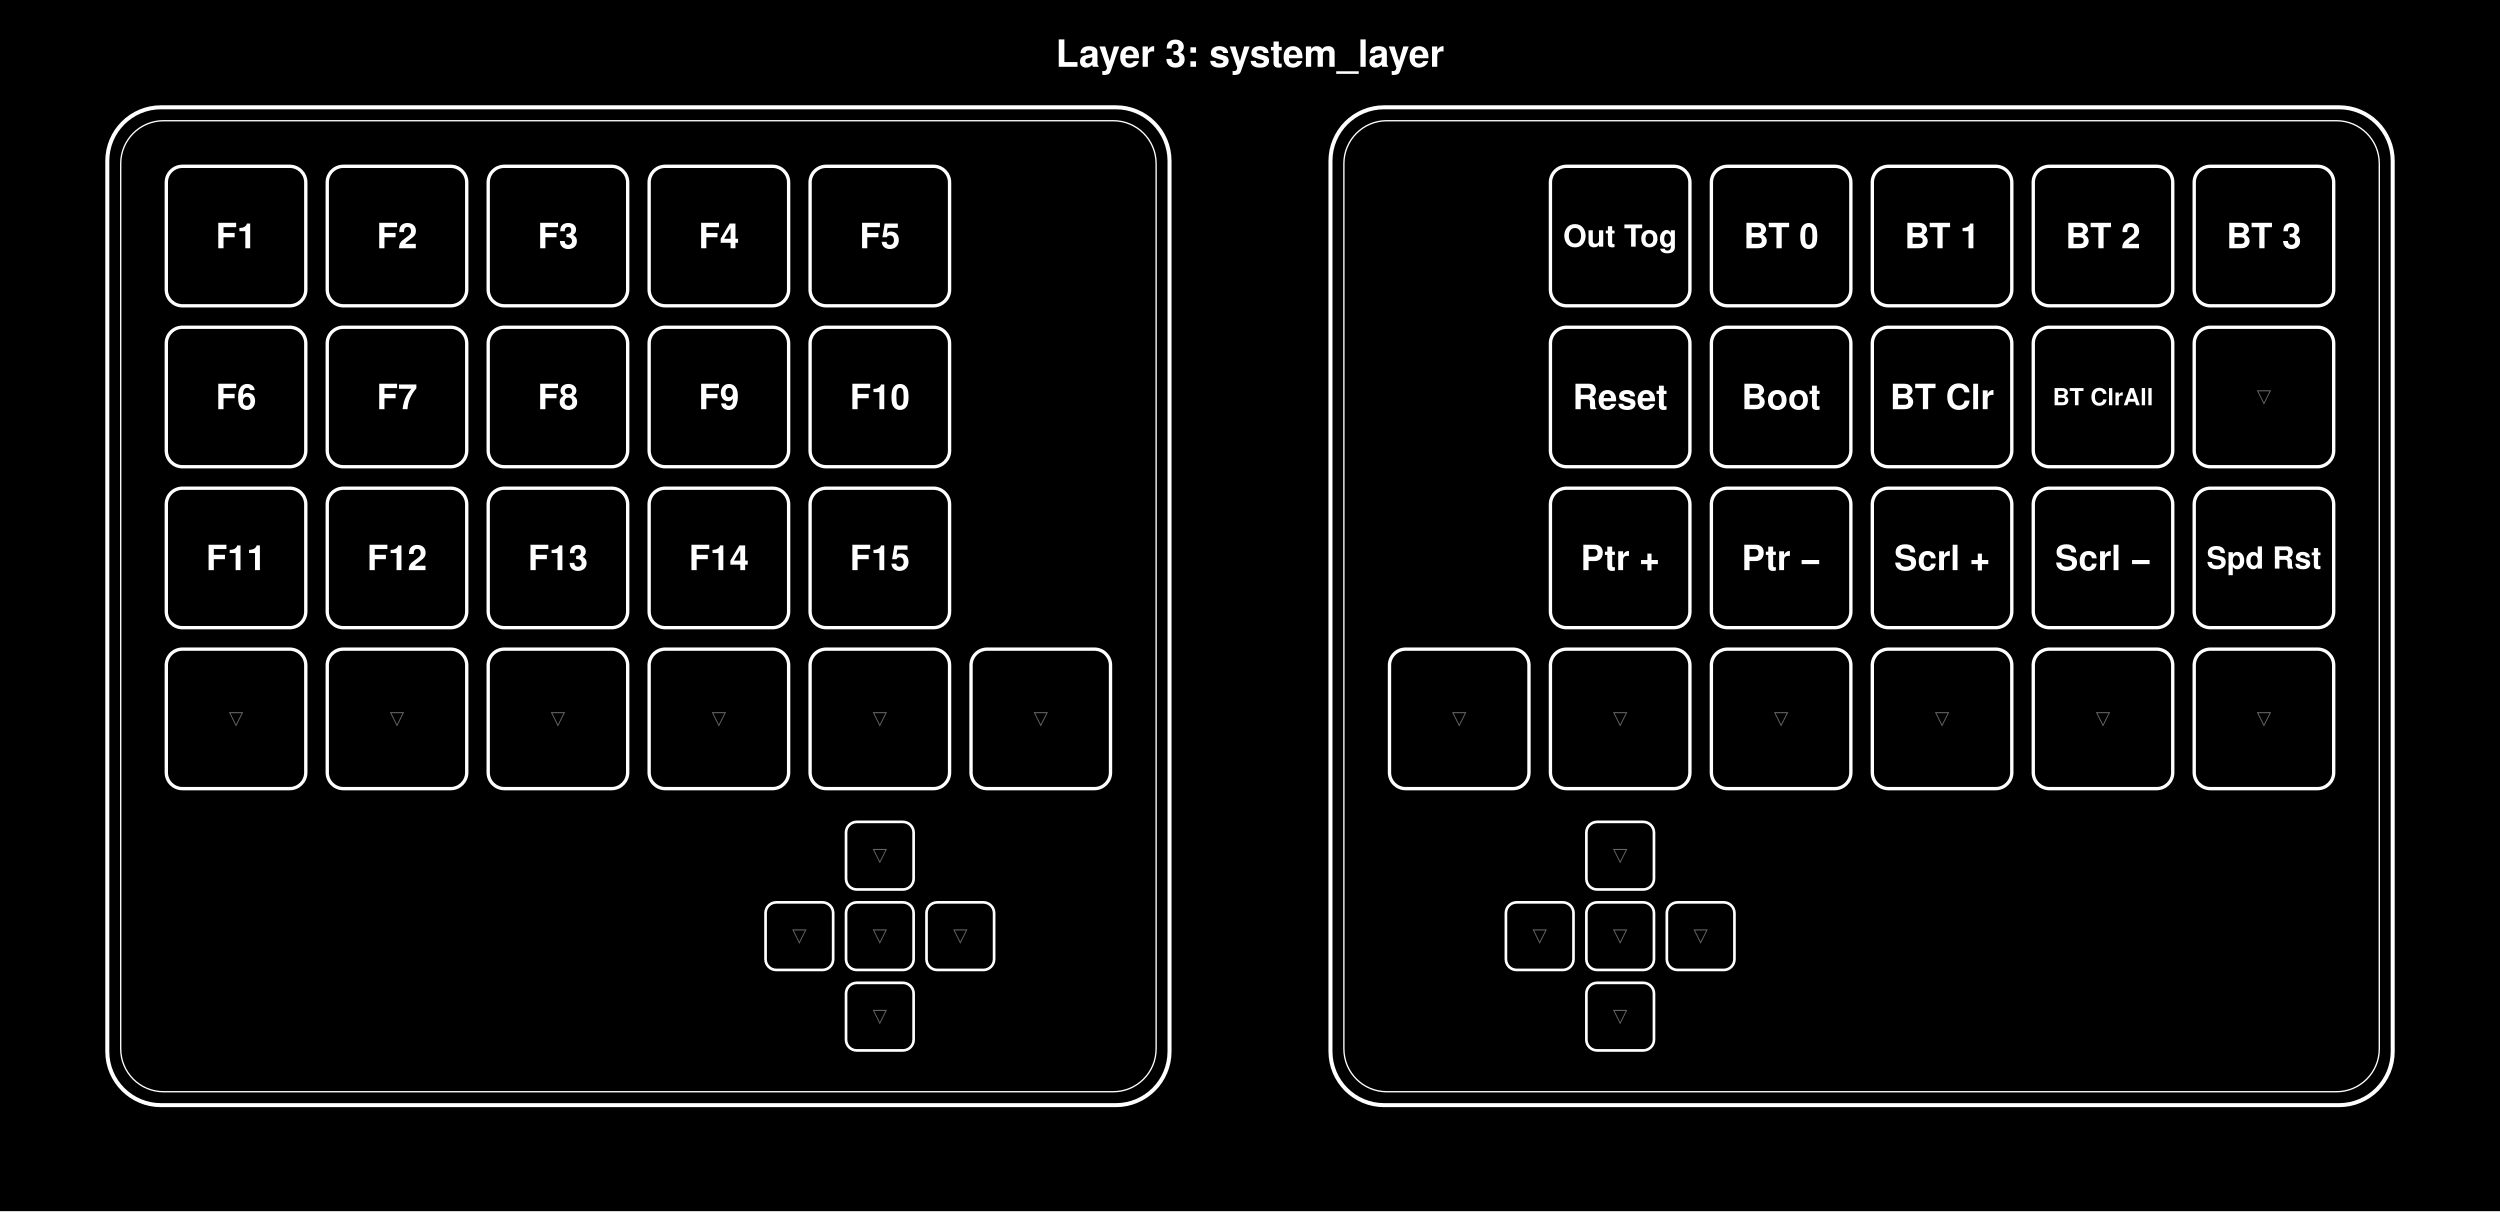
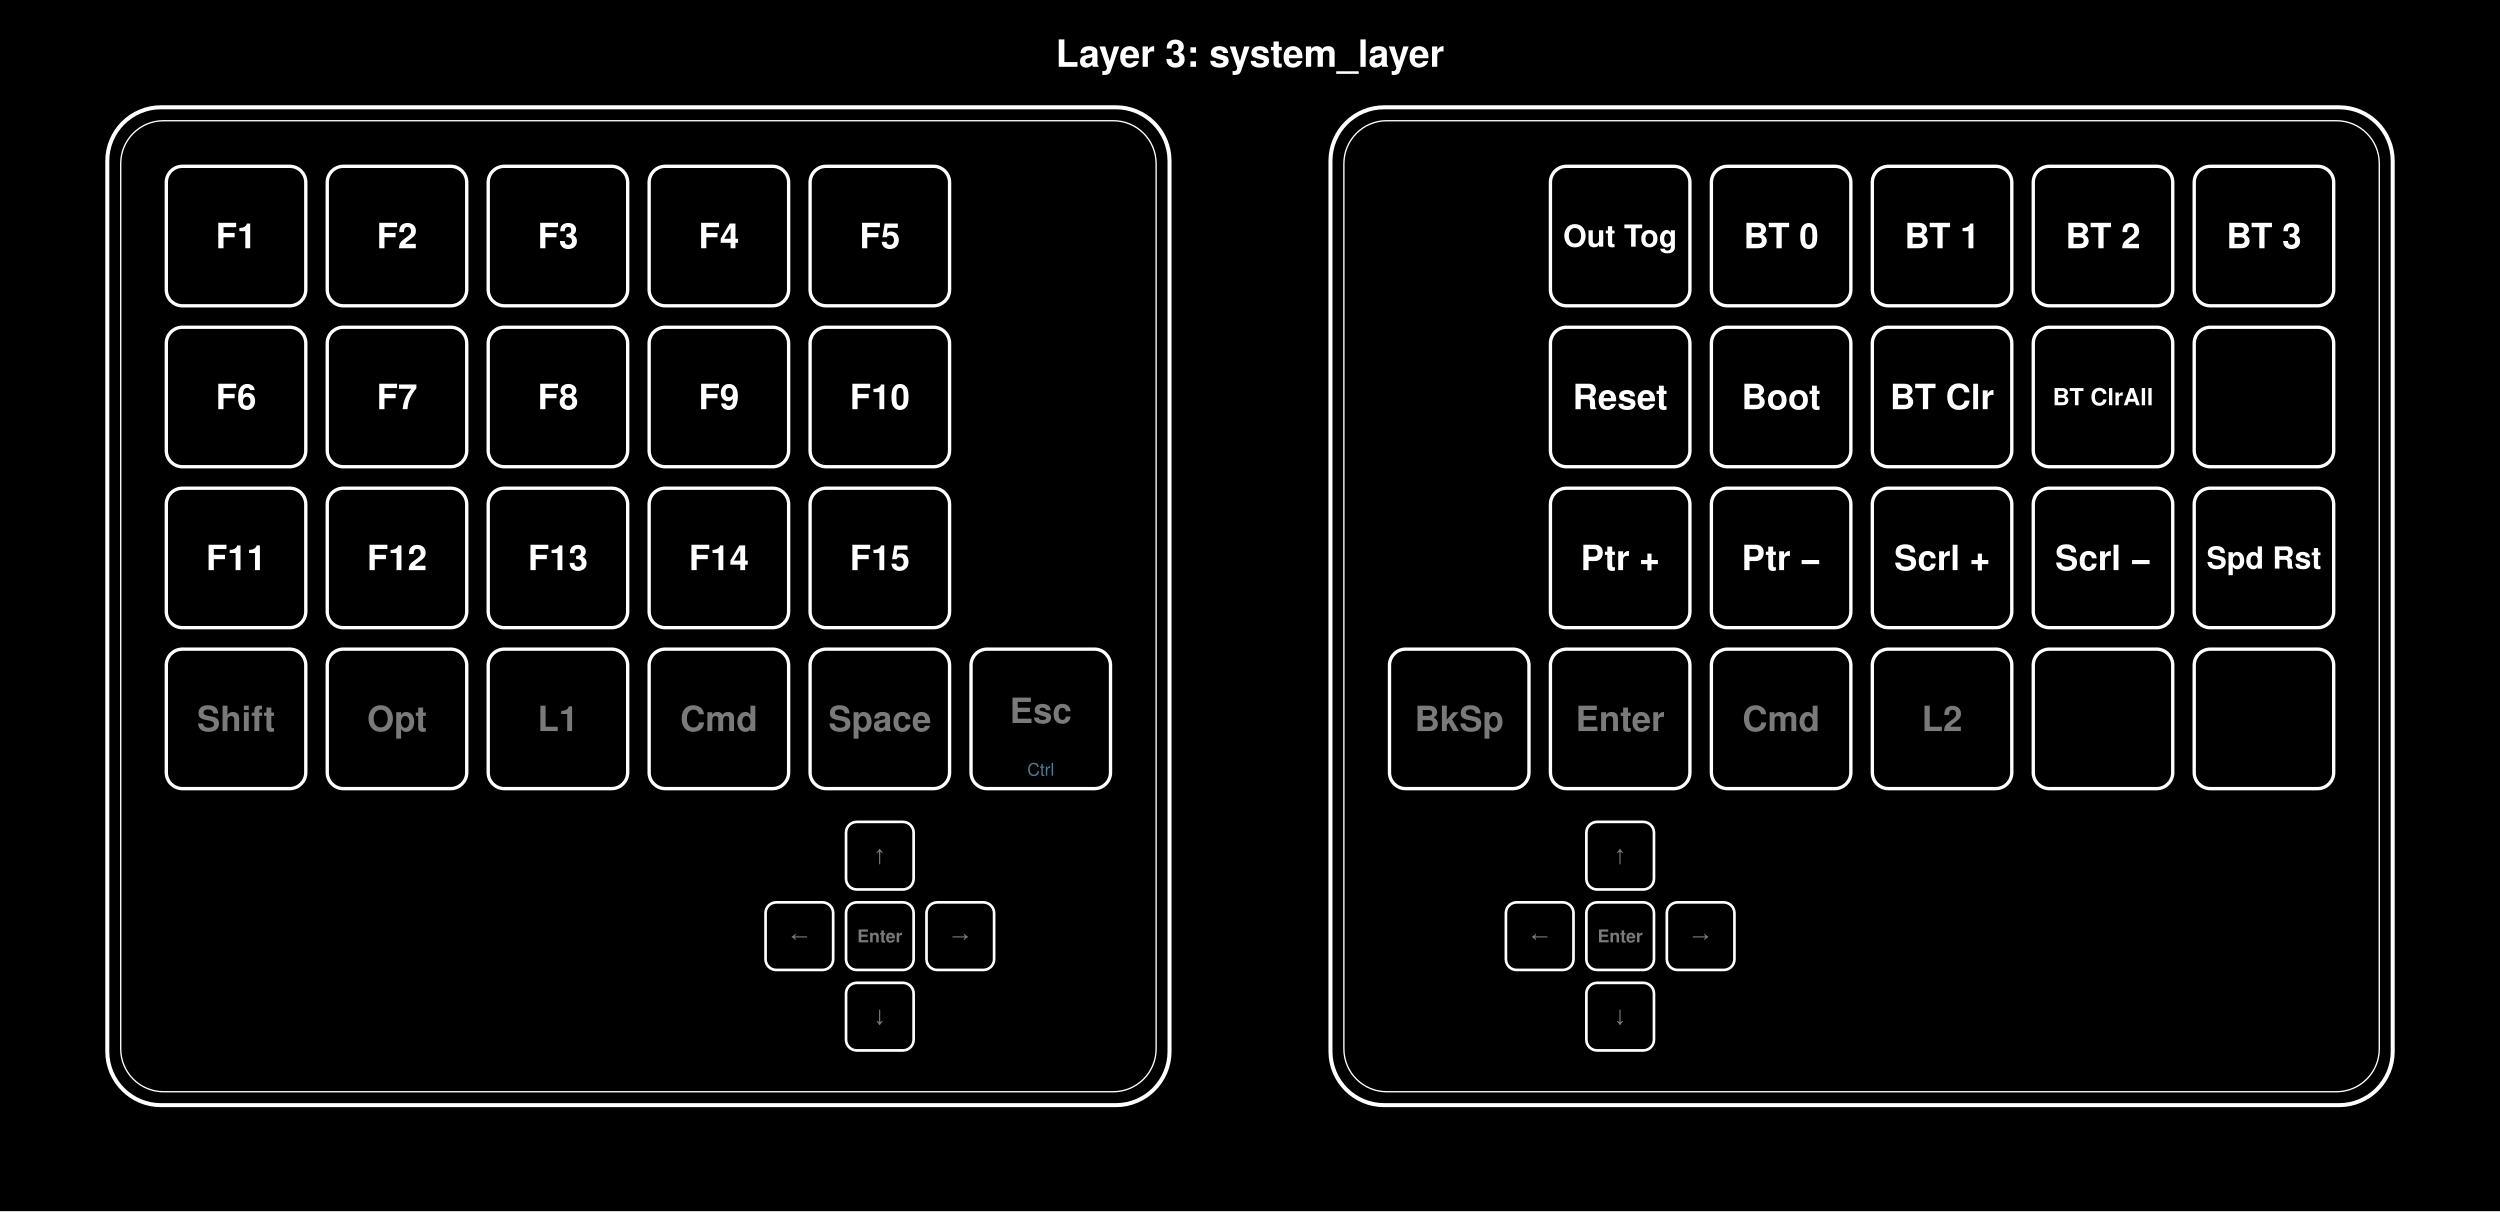
<svg xmlns="http://www.w3.org/2000/svg" width="1864" height="903" viewBox="0 0 1864 903">
  <rect width="1864" height="903" fill="#000000" />
  <g id="body">
    <rect x="80.0" y="80.0" width="792.0" height="744.0" rx="40" fill="none" stroke="#ffffff" stroke-width="3" />
    <rect x="90.0" y="90.0" width="772.0" height="724.0" rx="32" fill="none" stroke="#ffffff" stroke-width="1" />
    <rect x="992.0" y="80.0" width="792.0" height="744.0" rx="40" fill="none" stroke="#ffffff" stroke-width="3" />
    <rect x="1002.0" y="90.0" width="772.0" height="724.0" rx="32" fill="none" stroke="#ffffff" stroke-width="1" />
  </g>
  <g id="keys">
    <rect x="124.0" y="124.0" width="104.0" height="104.0" rx="12" fill="none" stroke="#ffffff" stroke-width="2.5" id="key-0" />
    <rect x="244.0" y="124.0" width="104.0" height="104.0" rx="12" fill="none" stroke="#ffffff" stroke-width="2.5" id="key-1" />
    <rect x="364.0" y="124.0" width="104.0" height="104.0" rx="12" fill="none" stroke="#ffffff" stroke-width="2.5" id="key-2" />
    <rect x="484.0" y="124.0" width="104.0" height="104.0" rx="12" fill="none" stroke="#ffffff" stroke-width="2.5" id="key-3" />
    <rect x="604.0" y="124.0" width="104.0" height="104.0" rx="12" fill="none" stroke="#ffffff" stroke-width="2.5" id="key-4" />
    <rect x="1156.0" y="124.0" width="104.0" height="104.0" rx="12" fill="none" stroke="#ffffff" stroke-width="2.5" id="key-5" />
    <rect x="1276.0" y="124.0" width="104.0" height="104.0" rx="12" fill="none" stroke="#ffffff" stroke-width="2.5" id="key-6" />
    <rect x="1396.0" y="124.0" width="104.0" height="104.0" rx="12" fill="none" stroke="#ffffff" stroke-width="2.5" id="key-7" />
    <rect x="1516.0" y="124.0" width="104.0" height="104.0" rx="12" fill="none" stroke="#ffffff" stroke-width="2.5" id="key-8" />
    <rect x="1636.0" y="124.0" width="104.0" height="104.0" rx="12" fill="none" stroke="#ffffff" stroke-width="2.5" id="key-9" />
    <rect x="124.0" y="244.0" width="104.0" height="104.0" rx="12" fill="none" stroke="#ffffff" stroke-width="2.5" id="key-10" />
    <rect x="244.0" y="244.0" width="104.0" height="104.0" rx="12" fill="none" stroke="#ffffff" stroke-width="2.5" id="key-11" />
    <rect x="364.0" y="244.0" width="104.0" height="104.0" rx="12" fill="none" stroke="#ffffff" stroke-width="2.5" id="key-12" />
    <rect x="484.0" y="244.0" width="104.0" height="104.0" rx="12" fill="none" stroke="#ffffff" stroke-width="2.5" id="key-13" />
    <rect x="604.0" y="244.0" width="104.0" height="104.0" rx="12" fill="none" stroke="#ffffff" stroke-width="2.5" id="key-14" />
    <rect x="1156.0" y="244.0" width="104.0" height="104.0" rx="12" fill="none" stroke="#ffffff" stroke-width="2.5" id="key-15" />
    <rect x="1276.0" y="244.0" width="104.0" height="104.0" rx="12" fill="none" stroke="#ffffff" stroke-width="2.5" id="key-16" />
    <rect x="1396.0" y="244.0" width="104.0" height="104.0" rx="12" fill="none" stroke="#ffffff" stroke-width="2.5" id="key-17" />
    <rect x="1516.0" y="244.0" width="104.0" height="104.0" rx="12" fill="none" stroke="#ffffff" stroke-width="2.5" id="key-18" />
    <rect x="1636.0" y="244.0" width="104.0" height="104.0" rx="12" fill="none" stroke="#ffffff" stroke-width="2.5" id="key-19" />
    <rect x="124.0" y="364.0" width="104.0" height="104.0" rx="12" fill="none" stroke="#ffffff" stroke-width="2.5" id="key-20" />
    <rect x="244.0" y="364.0" width="104.0" height="104.0" rx="12" fill="none" stroke="#ffffff" stroke-width="2.5" id="key-21" />
    <rect x="364.0" y="364.0" width="104.0" height="104.0" rx="12" fill="none" stroke="#ffffff" stroke-width="2.5" id="key-22" />
    <rect x="484.0" y="364.0" width="104.0" height="104.0" rx="12" fill="none" stroke="#ffffff" stroke-width="2.5" id="key-23" />
    <rect x="604.0" y="364.0" width="104.0" height="104.0" rx="12" fill="none" stroke="#ffffff" stroke-width="2.5" id="key-24" />
    <rect x="1156.0" y="364.0" width="104.0" height="104.0" rx="12" fill="none" stroke="#ffffff" stroke-width="2.5" id="key-25" />
    <rect x="1276.0" y="364.0" width="104.0" height="104.0" rx="12" fill="none" stroke="#ffffff" stroke-width="2.5" id="key-26" />
    <rect x="1396.0" y="364.0" width="104.0" height="104.0" rx="12" fill="none" stroke="#ffffff" stroke-width="2.5" id="key-27" />
    <rect x="1516.0" y="364.0" width="104.0" height="104.0" rx="12" fill="none" stroke="#ffffff" stroke-width="2.5" id="key-28" />
    <rect x="1636.0" y="364.0" width="104.0" height="104.0" rx="12" fill="none" stroke="#ffffff" stroke-width="2.5" id="key-29" />
    <rect x="124.0" y="484.0" width="104.0" height="104.0" rx="12" fill="none" stroke="#ffffff" stroke-width="2.5" id="key-30" />
    <rect x="244.0" y="484.0" width="104.0" height="104.0" rx="12" fill="none" stroke="#ffffff" stroke-width="2.5" id="key-31" />
    <rect x="364.0" y="484.0" width="104.0" height="104.0" rx="12" fill="none" stroke="#ffffff" stroke-width="2.5" id="key-32" />
    <rect x="484.0" y="484.0" width="104.0" height="104.0" rx="12" fill="none" stroke="#ffffff" stroke-width="2.5" id="key-33" />
    <rect x="604.0" y="484.0" width="104.0" height="104.0" rx="12" fill="none" stroke="#ffffff" stroke-width="2.5" id="key-34" />
    <rect x="724.0" y="484.0" width="104.0" height="104.0" rx="12" fill="none" stroke="#ffffff" stroke-width="2.5" id="key-35" />
    <rect x="1036.0" y="484.0" width="104.0" height="104.0" rx="12" fill="none" stroke="#ffffff" stroke-width="2.5" id="key-36" />
    <rect x="1156.0" y="484.0" width="104.0" height="104.0" rx="12" fill="none" stroke="#ffffff" stroke-width="2.5" id="key-37" />
    <rect x="1276.0" y="484.0" width="104.0" height="104.0" rx="12" fill="none" stroke="#ffffff" stroke-width="2.5" id="key-38" />
    <rect x="1396.0" y="484.0" width="104.0" height="104.0" rx="12" fill="none" stroke="#ffffff" stroke-width="2.5" id="key-39" />
    <rect x="1516.0" y="484.0" width="104.0" height="104.0" rx="12" fill="none" stroke="#ffffff" stroke-width="2.5" id="key-40" />
    <rect x="1636.0" y="484.0" width="104.0" height="104.0" rx="12" fill="none" stroke="#ffffff" stroke-width="2.5" id="key-41" />
    <rect x="630.8" y="672.8" width="50.4" height="50.4" rx="8" fill="none" stroke="#ffffff" stroke-width="2" id="key-42" />
    <rect x="690.8" y="672.8" width="50.4" height="50.4" rx="8" fill="none" stroke="#ffffff" stroke-width="2" id="key-43" />
    <rect x="630.8" y="732.8" width="50.4" height="50.4" rx="8" fill="none" stroke="#ffffff" stroke-width="2" id="key-44" />
    <rect x="570.8" y="672.8" width="50.4" height="50.4" rx="8" fill="none" stroke="#ffffff" stroke-width="2" id="key-45" />
    <rect x="630.8" y="612.8" width="50.4" height="50.4" rx="8" fill="none" stroke="#ffffff" stroke-width="2" id="key-46" />
    <rect x="1182.8" y="612.8" width="50.4" height="50.4" rx="8" fill="none" stroke="#ffffff" stroke-width="2" id="key-47" />
    <rect x="1122.8" y="672.8" width="50.4" height="50.4" rx="8" fill="none" stroke="#ffffff" stroke-width="2" id="key-48" />
    <rect x="1182.8" y="732.8" width="50.4" height="50.4" rx="8" fill="none" stroke="#ffffff" stroke-width="2" id="key-49" />
    <rect x="1242.8" y="672.8" width="50.4" height="50.4" rx="8" fill="none" stroke="#ffffff" stroke-width="2" id="key-50" />
    <rect x="1182.8" y="672.8" width="50.4" height="50.4" rx="8" fill="none" stroke="#ffffff" stroke-width="2" id="key-51" />
  </g>
  <g id="labels" font-family="Helvetica Neue, Helvetica, Arial, sans-serif">
    <text x="932.0" y="40.0" font-size="28.0" fill="#ffffff" font-weight="bold" text-anchor="middle" dominant-baseline="middle">Layer 3: system_layer</text>
    <text x="176.0" y="176.0" font-size="26.0" fill="#ffffff" font-weight="bold" text-anchor="middle" dominant-baseline="middle">F1</text>
    <text x="296.0" y="176.0" font-size="26.0" fill="#ffffff" font-weight="bold" text-anchor="middle" dominant-baseline="middle">F2</text>
    <text x="416.0" y="176.0" font-size="26.0" fill="#ffffff" font-weight="bold" text-anchor="middle" dominant-baseline="middle">F3</text>
    <text x="536.0" y="176.0" font-size="26.0" fill="#ffffff" font-weight="bold" text-anchor="middle" dominant-baseline="middle">F4</text>
    <text x="656.0" y="176.0" font-size="26.0" fill="#ffffff" font-weight="bold" text-anchor="middle" dominant-baseline="middle">F5</text>
    <text x="1208.0" y="176.0" font-size="22.7" fill="#ffffff" font-weight="bold" text-anchor="middle" dominant-baseline="middle">Out Tog</text>
    <text x="1328.0" y="176.0" font-size="26.0" fill="#ffffff" font-weight="bold" text-anchor="middle" dominant-baseline="middle">BT 0</text>
    <text x="1448.0" y="176.0" font-size="26.0" fill="#ffffff" font-weight="bold" text-anchor="middle" dominant-baseline="middle">BT 1</text>
    <text x="1568.0" y="176.0" font-size="26.0" fill="#ffffff" font-weight="bold" text-anchor="middle" dominant-baseline="middle">BT 2</text>
    <text x="1688.0" y="176.0" font-size="26.0" fill="#ffffff" font-weight="bold" text-anchor="middle" dominant-baseline="middle">BT 3</text>
    <text x="176.0" y="296.0" font-size="26.0" fill="#ffffff" font-weight="bold" text-anchor="middle" dominant-baseline="middle">F6</text>
    <text x="296.0" y="296.0" font-size="26.0" fill="#ffffff" font-weight="bold" text-anchor="middle" dominant-baseline="middle">F7</text>
    <text x="416.0" y="296.0" font-size="26.0" fill="#ffffff" font-weight="bold" text-anchor="middle" dominant-baseline="middle">F8</text>
    <text x="536.0" y="296.0" font-size="26.0" fill="#ffffff" font-weight="bold" text-anchor="middle" dominant-baseline="middle">F9</text>
    <text x="656.0" y="296.0" font-size="26.0" fill="#ffffff" font-weight="bold" text-anchor="middle" dominant-baseline="middle">F10</text>
    <text x="1208.0" y="296.0" font-size="26.0" fill="#ffffff" font-weight="bold" text-anchor="middle" dominant-baseline="middle">Reset</text>
    <text x="1328.0" y="296.0" font-size="26.0" fill="#ffffff" font-weight="bold" text-anchor="middle" dominant-baseline="middle">Boot</text>
    <text x="1448.0" y="296.0" font-size="26.0" fill="#ffffff" font-weight="bold" text-anchor="middle" dominant-baseline="middle">BT Clr</text>
    <text x="1568.0" y="296.0" font-size="17.6" fill="#ffffff" font-weight="bold" text-anchor="middle" dominant-baseline="middle">BT ClrAll</text>
-     <text x="1688.0" y="296.0" font-size="14.0" fill="#666666" font-weight="normal" text-anchor="middle" dominant-baseline="middle">▽</text>
    <text x="176.0" y="416.0" font-size="26.0" fill="#ffffff" font-weight="bold" text-anchor="middle" dominant-baseline="middle">F11</text>
    <text x="296.0" y="416.0" font-size="26.0" fill="#ffffff" font-weight="bold" text-anchor="middle" dominant-baseline="middle">F12</text>
    <text x="416.0" y="416.0" font-size="26.0" fill="#ffffff" font-weight="bold" text-anchor="middle" dominant-baseline="middle">F13</text>
    <text x="536.0" y="416.0" font-size="26.0" fill="#ffffff" font-weight="bold" text-anchor="middle" dominant-baseline="middle">F14</text>
    <text x="656.0" y="416.0" font-size="26.0" fill="#ffffff" font-weight="bold" text-anchor="middle" dominant-baseline="middle">F15</text>
    <text x="1208.0" y="416.0" font-size="26.0" fill="#ffffff" font-weight="bold" text-anchor="middle" dominant-baseline="middle">Ptr +</text>
    <text x="1328.0" y="416.0" font-size="26.0" fill="#ffffff" font-weight="bold" text-anchor="middle" dominant-baseline="middle">Ptr −</text>
    <text x="1448.0" y="416.0" font-size="26.0" fill="#ffffff" font-weight="bold" text-anchor="middle" dominant-baseline="middle">Scrl +</text>
    <text x="1568.0" y="416.0" font-size="26.0" fill="#ffffff" font-weight="bold" text-anchor="middle" dominant-baseline="middle">Scrl −</text>
    <text x="1688.0" y="416.0" font-size="22.7" fill="#ffffff" font-weight="bold" text-anchor="middle" dominant-baseline="middle">Spd Rst</text>
-     <text x="176.0" y="536.0" font-size="14.0" fill="#666666" font-weight="normal" text-anchor="middle" dominant-baseline="middle">▽</text>
-     <text x="296.0" y="536.0" font-size="14.0" fill="#666666" font-weight="normal" text-anchor="middle" dominant-baseline="middle">▽</text>
-     <text x="416.0" y="536.0" font-size="14.0" fill="#666666" font-weight="normal" text-anchor="middle" dominant-baseline="middle">▽</text>
-     <text x="536.0" y="536.0" font-size="14.0" fill="#666666" font-weight="normal" text-anchor="middle" dominant-baseline="middle">▽</text>
-     <text x="656.0" y="536.0" font-size="14.0" fill="#666666" font-weight="normal" text-anchor="middle" dominant-baseline="middle">▽</text>
-     <text x="776.0" y="536.0" font-size="14.0" fill="#666666" font-weight="normal" text-anchor="middle" dominant-baseline="middle">▽</text>
-     <text x="1088.0" y="536.0" font-size="14.0" fill="#666666" font-weight="normal" text-anchor="middle" dominant-baseline="middle">▽</text>
-     <text x="1208.0" y="536.0" font-size="14.0" fill="#666666" font-weight="normal" text-anchor="middle" dominant-baseline="middle">▽</text>
-     <text x="1328.0" y="536.0" font-size="14.0" fill="#666666" font-weight="normal" text-anchor="middle" dominant-baseline="middle">▽</text>
-     <text x="1448.0" y="536.0" font-size="14.0" fill="#666666" font-weight="normal" text-anchor="middle" dominant-baseline="middle">▽</text>
-     <text x="1568.0" y="536.0" font-size="14.0" fill="#666666" font-weight="normal" text-anchor="middle" dominant-baseline="middle">▽</text>
-     <text x="1688.0" y="536.0" font-size="14.0" fill="#666666" font-weight="normal" text-anchor="middle" dominant-baseline="middle">▽</text>
-     <text x="656.0" y="698.0" font-size="14.0" fill="#666666" font-weight="normal" text-anchor="middle" dominant-baseline="middle">▽</text>
-     <text x="716.0" y="698.0" font-size="14.0" fill="#666666" font-weight="normal" text-anchor="middle" dominant-baseline="middle">▽</text>
-     <text x="656.0" y="758.0" font-size="14.0" fill="#666666" font-weight="normal" text-anchor="middle" dominant-baseline="middle">▽</text>
-     <text x="596.0" y="698.0" font-size="14.0" fill="#666666" font-weight="normal" text-anchor="middle" dominant-baseline="middle">▽</text>
-     <text x="656.0" y="638.0" font-size="14.0" fill="#666666" font-weight="normal" text-anchor="middle" dominant-baseline="middle">▽</text>
-     <text x="1208.0" y="638.0" font-size="14.0" fill="#666666" font-weight="normal" text-anchor="middle" dominant-baseline="middle">▽</text>
-     <text x="1148.0" y="698.0" font-size="14.0" fill="#666666" font-weight="normal" text-anchor="middle" dominant-baseline="middle">▽</text>
-     <text x="1208.0" y="758.0" font-size="14.0" fill="#666666" font-weight="normal" text-anchor="middle" dominant-baseline="middle">▽</text>
-     <text x="1268.0" y="698.0" font-size="14.0" fill="#666666" font-weight="normal" text-anchor="middle" dominant-baseline="middle">▽</text>
-     <text x="1208.0" y="698.0" font-size="14.0" fill="#666666" font-weight="normal" text-anchor="middle" dominant-baseline="middle">▽</text>
+     <text x="176.0" y="536.0" font-size="26.0" fill="#7a7a7a" font-weight="bold" text-anchor="middle" dominant-baseline="middle">Shift</text>
+     <text x="296.0" y="536.0" font-size="26.0" fill="#7a7a7a" font-weight="bold" text-anchor="middle" dominant-baseline="middle">Opt</text>
+     <text x="416.0" y="536.0" font-size="26.0" fill="#7a7a7a" font-weight="bold" text-anchor="middle" dominant-baseline="middle">L1</text>
+     <text x="536.0" y="536.0" font-size="26.0" fill="#7a7a7a" font-weight="bold" text-anchor="middle" dominant-baseline="middle">Cmd</text>
+     <text x="656.0" y="536.0" font-size="26.0" fill="#7a7a7a" font-weight="bold" text-anchor="middle" dominant-baseline="middle">Space</text>
+     <text x="776.0" y="530.0" font-size="26.0" fill="#7a7a7a" font-weight="bold" text-anchor="middle" dominant-baseline="middle">Esc</text>
+     <text x="776.0" y="574.0" font-size="13.0" fill="#4f7a94" font-weight="normal" text-anchor="middle" dominant-baseline="middle">Ctrl</text>
+     <text x="1088.0" y="536.0" font-size="26.0" fill="#7a7a7a" font-weight="bold" text-anchor="middle" dominant-baseline="middle">BkSp</text>
+     <text x="1208.0" y="536.0" font-size="26.0" fill="#7a7a7a" font-weight="bold" text-anchor="middle" dominant-baseline="middle">Enter</text>
+     <text x="1328.0" y="536.0" font-size="26.0" fill="#7a7a7a" font-weight="bold" text-anchor="middle" dominant-baseline="middle">Cmd</text>
+     <text x="1448.0" y="536.0" font-size="26.0" fill="#7a7a7a" font-weight="bold" text-anchor="middle" dominant-baseline="middle">L2</text>
+     <text x="656.0" y="698.0" font-size="13.2" fill="#7a7a7a" font-weight="bold" text-anchor="middle" dominant-baseline="middle">Enter</text>
+     <text x="716.0" y="698.0" font-size="14.0" fill="#7a7a7a" font-weight="bold" text-anchor="middle" dominant-baseline="middle">→</text>
+     <text x="656.0" y="758.0" font-size="14.0" fill="#7a7a7a" font-weight="bold" text-anchor="middle" dominant-baseline="middle">↓</text>
+     <text x="596.0" y="698.0" font-size="14.0" fill="#7a7a7a" font-weight="bold" text-anchor="middle" dominant-baseline="middle">←</text>
+     <text x="656.0" y="638.0" font-size="14.0" fill="#7a7a7a" font-weight="bold" text-anchor="middle" dominant-baseline="middle">↑</text>
+     <text x="1208.0" y="638.0" font-size="14.0" fill="#7a7a7a" font-weight="bold" text-anchor="middle" dominant-baseline="middle">↑</text>
+     <text x="1148.0" y="698.0" font-size="14.0" fill="#7a7a7a" font-weight="bold" text-anchor="middle" dominant-baseline="middle">←</text>
+     <text x="1208.0" y="758.0" font-size="14.0" fill="#7a7a7a" font-weight="bold" text-anchor="middle" dominant-baseline="middle">↓</text>
+     <text x="1268.0" y="698.0" font-size="14.0" fill="#7a7a7a" font-weight="bold" text-anchor="middle" dominant-baseline="middle">→</text>
+     <text x="1208.0" y="698.0" font-size="13.2" fill="#7a7a7a" font-weight="bold" text-anchor="middle" dominant-baseline="middle">Enter</text>
  </g>
</svg>
